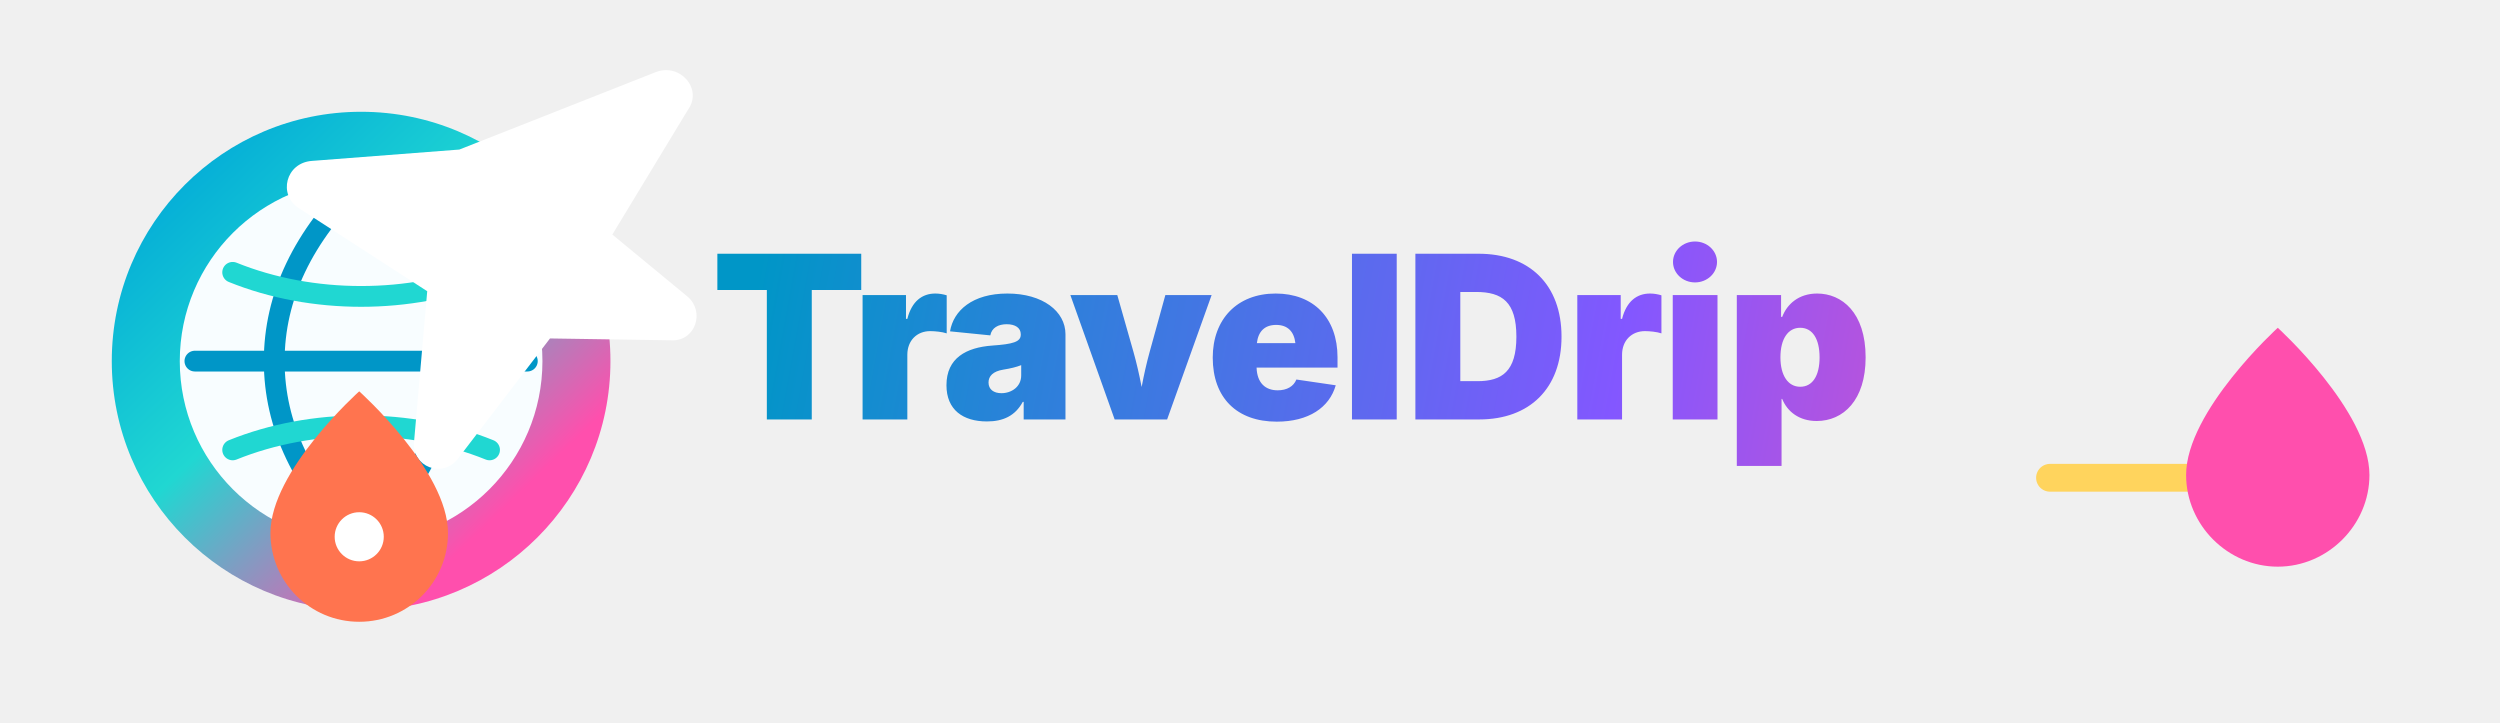
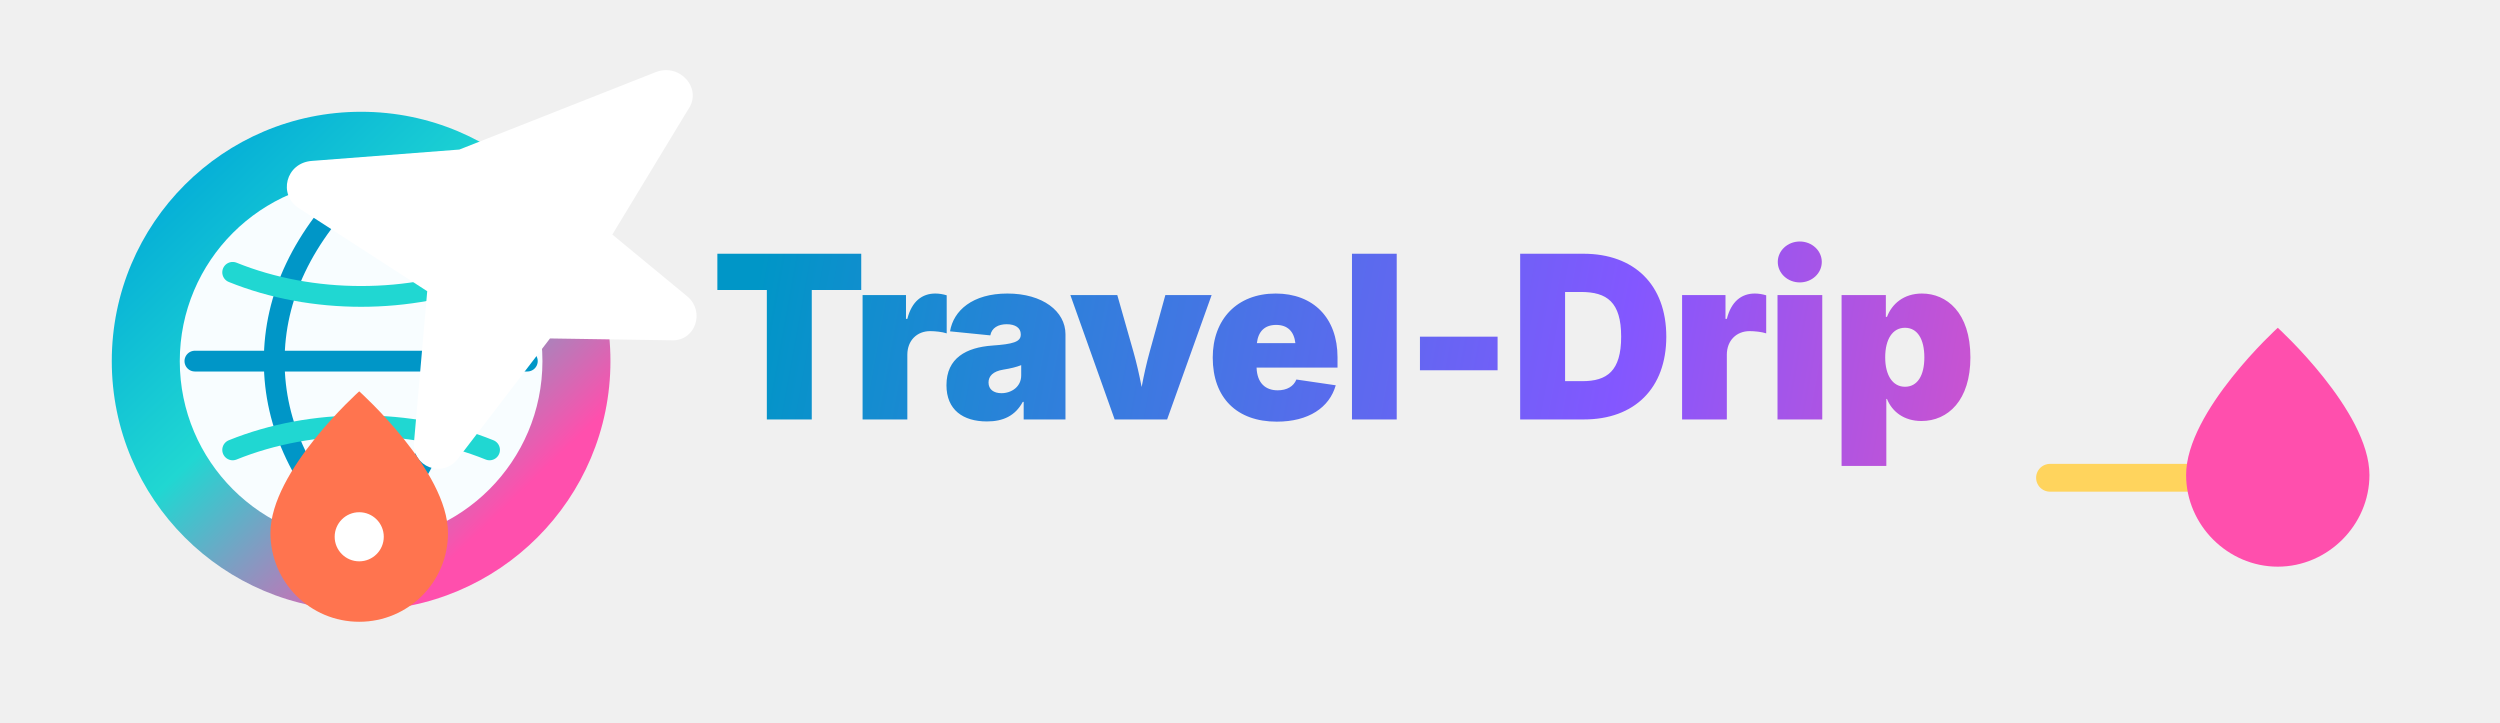
<svg xmlns="http://www.w3.org/2000/svg" viewBox="0 0 900 260" role="img" aria-labelledby="title desc">
  <defs>
    <linearGradient id="secondaryMark" x1="44" y1="34" x2="228" y2="226" gradientUnits="userSpaceOnUse">
      <stop offset="0" stop-color="#00A7D8" />
      <stop offset=".5" stop-color="#20D7D2" />
      <stop offset="1" stop-color="#FF4FAD" />
    </linearGradient>
    <linearGradient id="secondaryWord" x1="276" y1="82" x2="804" y2="178" gradientUnits="userSpaceOnUse">
      <stop offset="0" stop-color="#0096C7" />
      <stop offset=".58" stop-color="#8357FF" />
      <stop offset="1" stop-color="#FF4FAD" />
    </linearGradient>
  </defs>
  <g transform="translate(28 28) scale(.68)">
    <circle cx="150" cy="150" r="132" fill="url(#secondaryMark)" />
    <circle cx="150" cy="150" r="96" fill="#F8FDFF" />
    <path d="M62 150h176M150 54c31 30 46 62 46 96s-15 66-46 96M150 54c-31 30-46 62-46 96s15 66 46 96" fill="none" stroke="#0096C7" stroke-width="11" stroke-linecap="round" />
    <path d="M82 103c42 17 94 17 136 0M82 197c42-17 94-17 136 0" fill="none" stroke="#20D7D2" stroke-width="11" stroke-linecap="round" />
    <path d="M235 25l71-28c13-5 25 9 17 20l-40 66 40 33c9 8 4 23-8 23l-65-1-49 64c-8 10-24 4-23-9l7-80-68-44c-11-7-7-24 7-25l78-6 33-13z" fill="#FFFFFF" />
    <path d="M196 241c0 26-21 47-47 47s-47-21-47-47c0-33 47-75 47-75s47 42 47 75z" fill="#FF744F" />
    <circle cx="149" cy="243" r="13" fill="#FFFFFF" />
  </g>
-   <text x="256" y="151" fill="url(#secondaryWord)" font-family="Inter, Avenir Next, Arial Rounded MT Bold, Arial, sans-serif" font-size="82" font-weight="900" letter-spacing="-1.2">TravelDrip</text>
+   <text x="256" y="151" fill="url(#secondaryWord)" font-family="Inter, Avenir Next, Arial Rounded MT Bold, Arial, sans-serif" font-size="82" font-weight="900" letter-spacing="-1.2">Travel-Drip</text>
  <path d="M738 172h80" fill="none" stroke="#FFD45D" stroke-width="10" stroke-linecap="round" />
  <path d="M853 171c0 18-15 33-33 33s-33-15-33-33c0-23 33-53 33-53s33 30 33 53z" fill="#FF4FAD" />
</svg>
